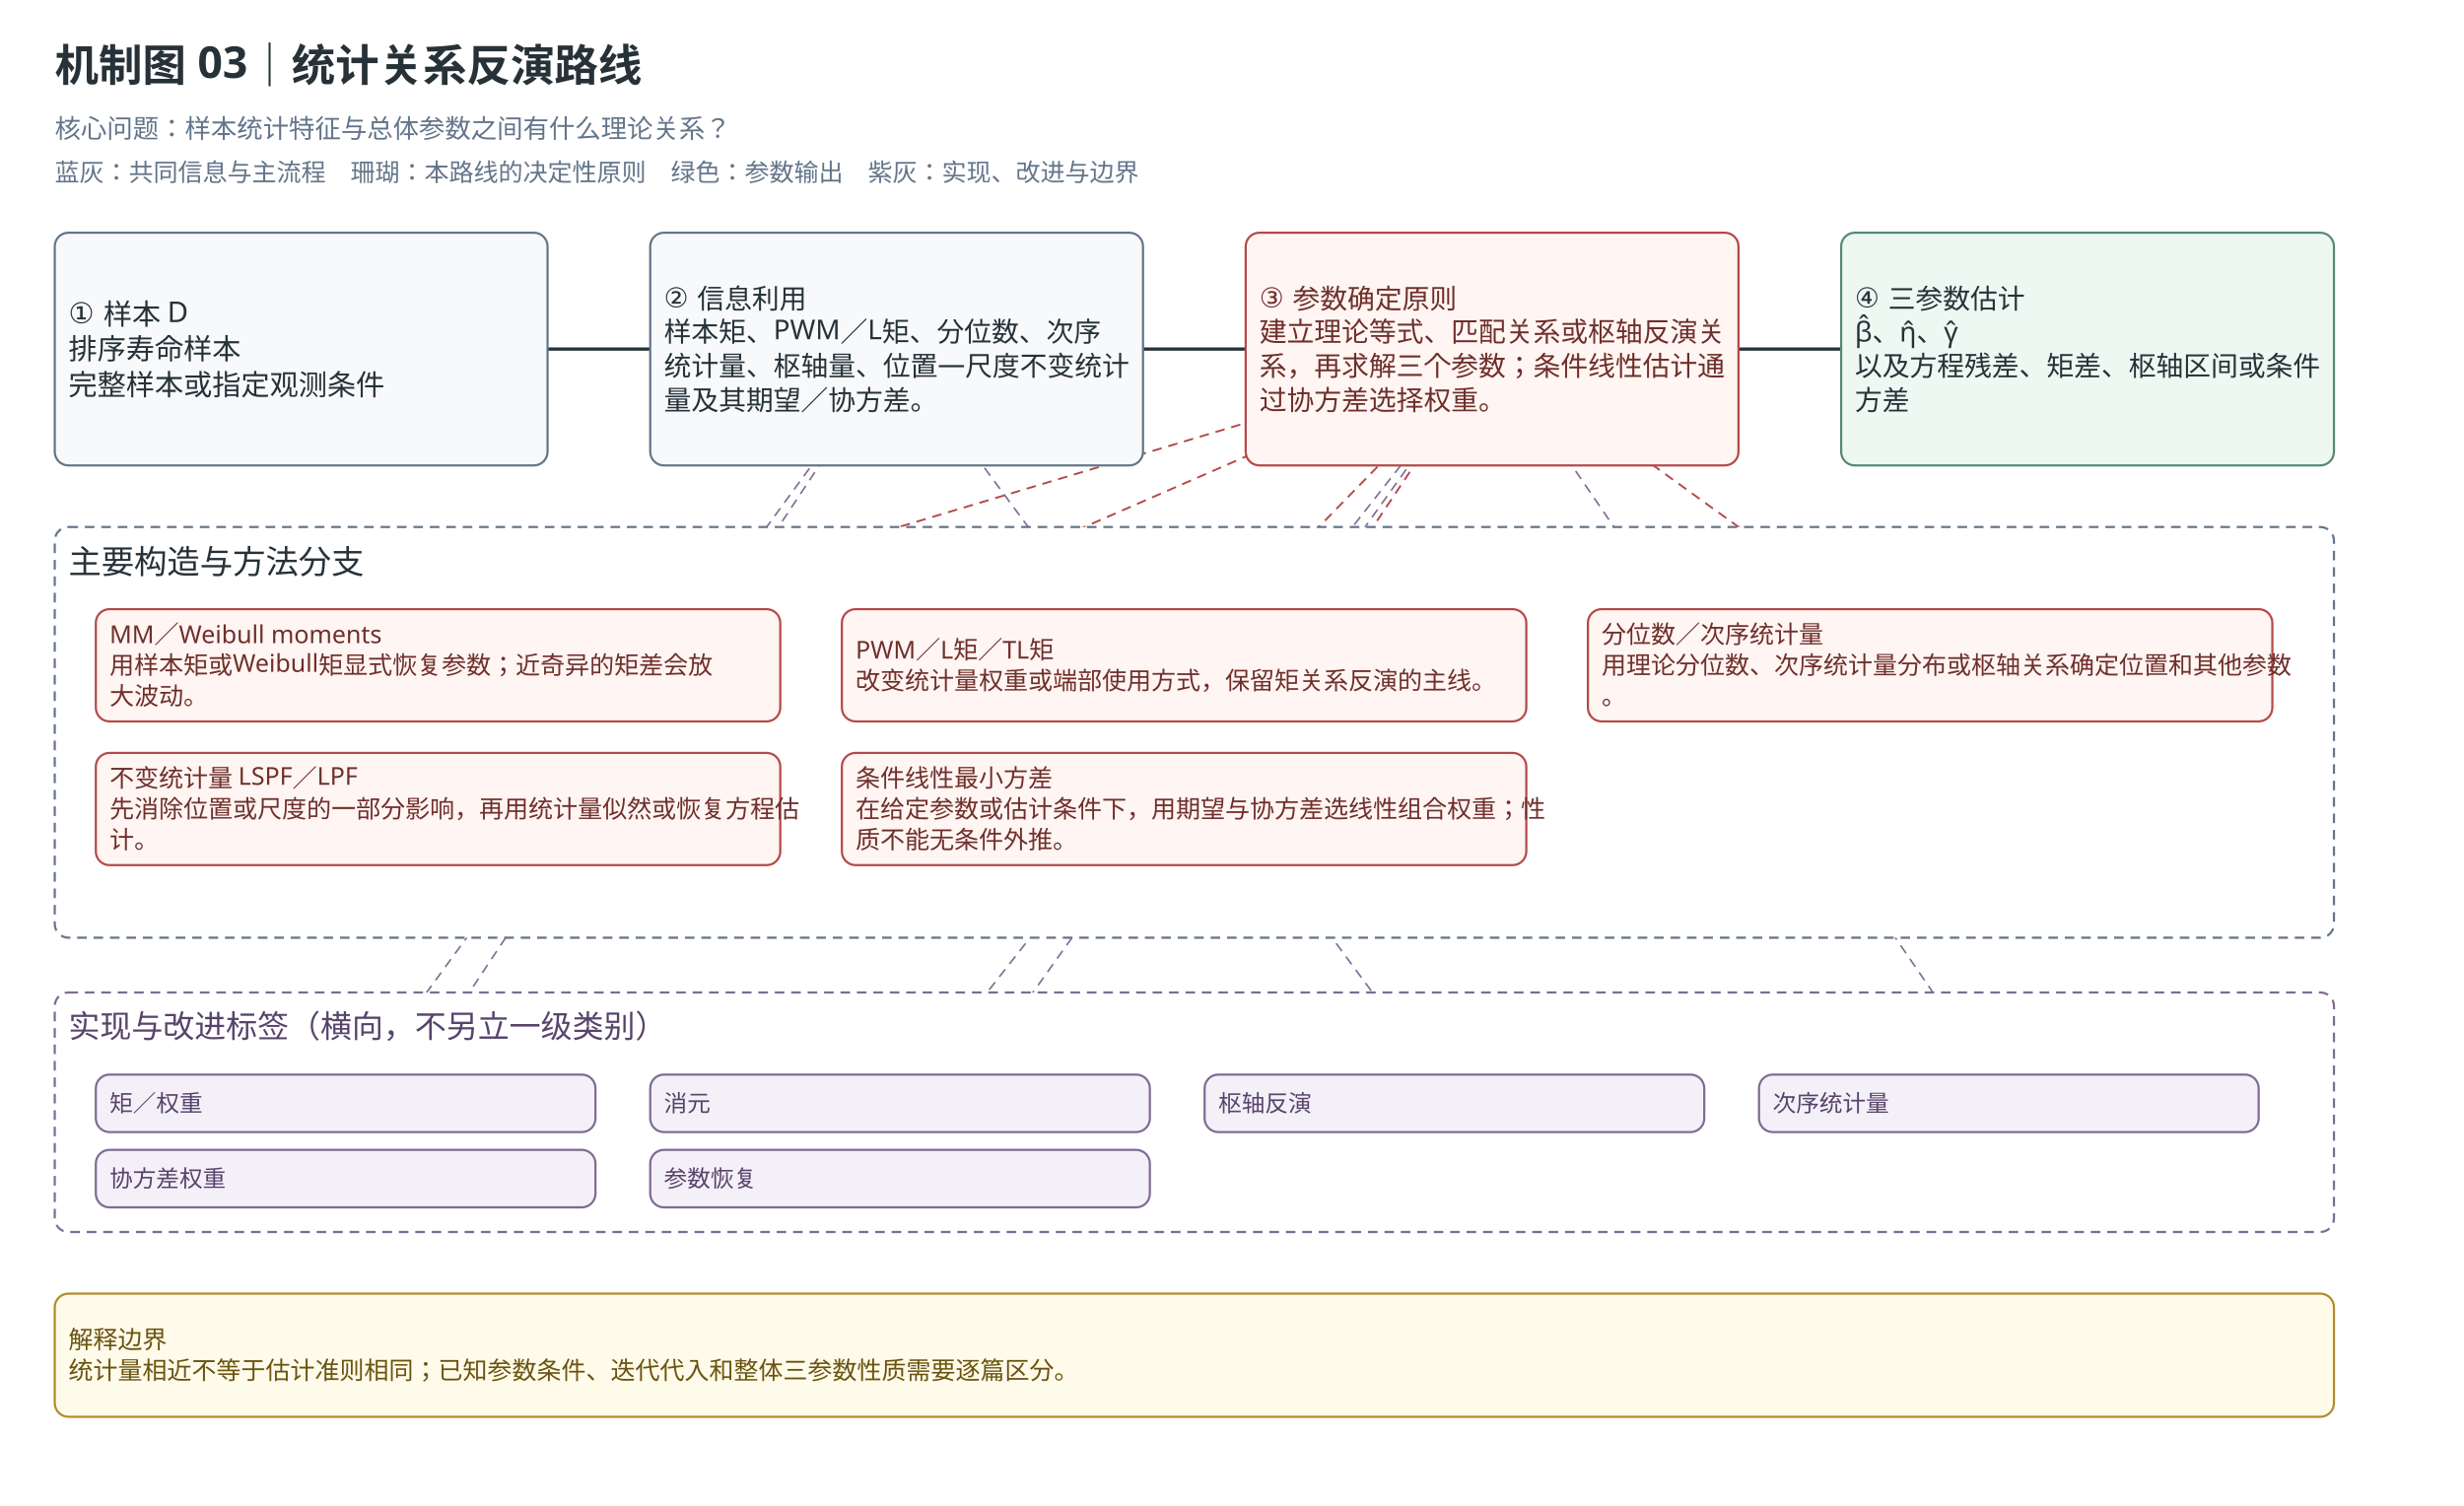
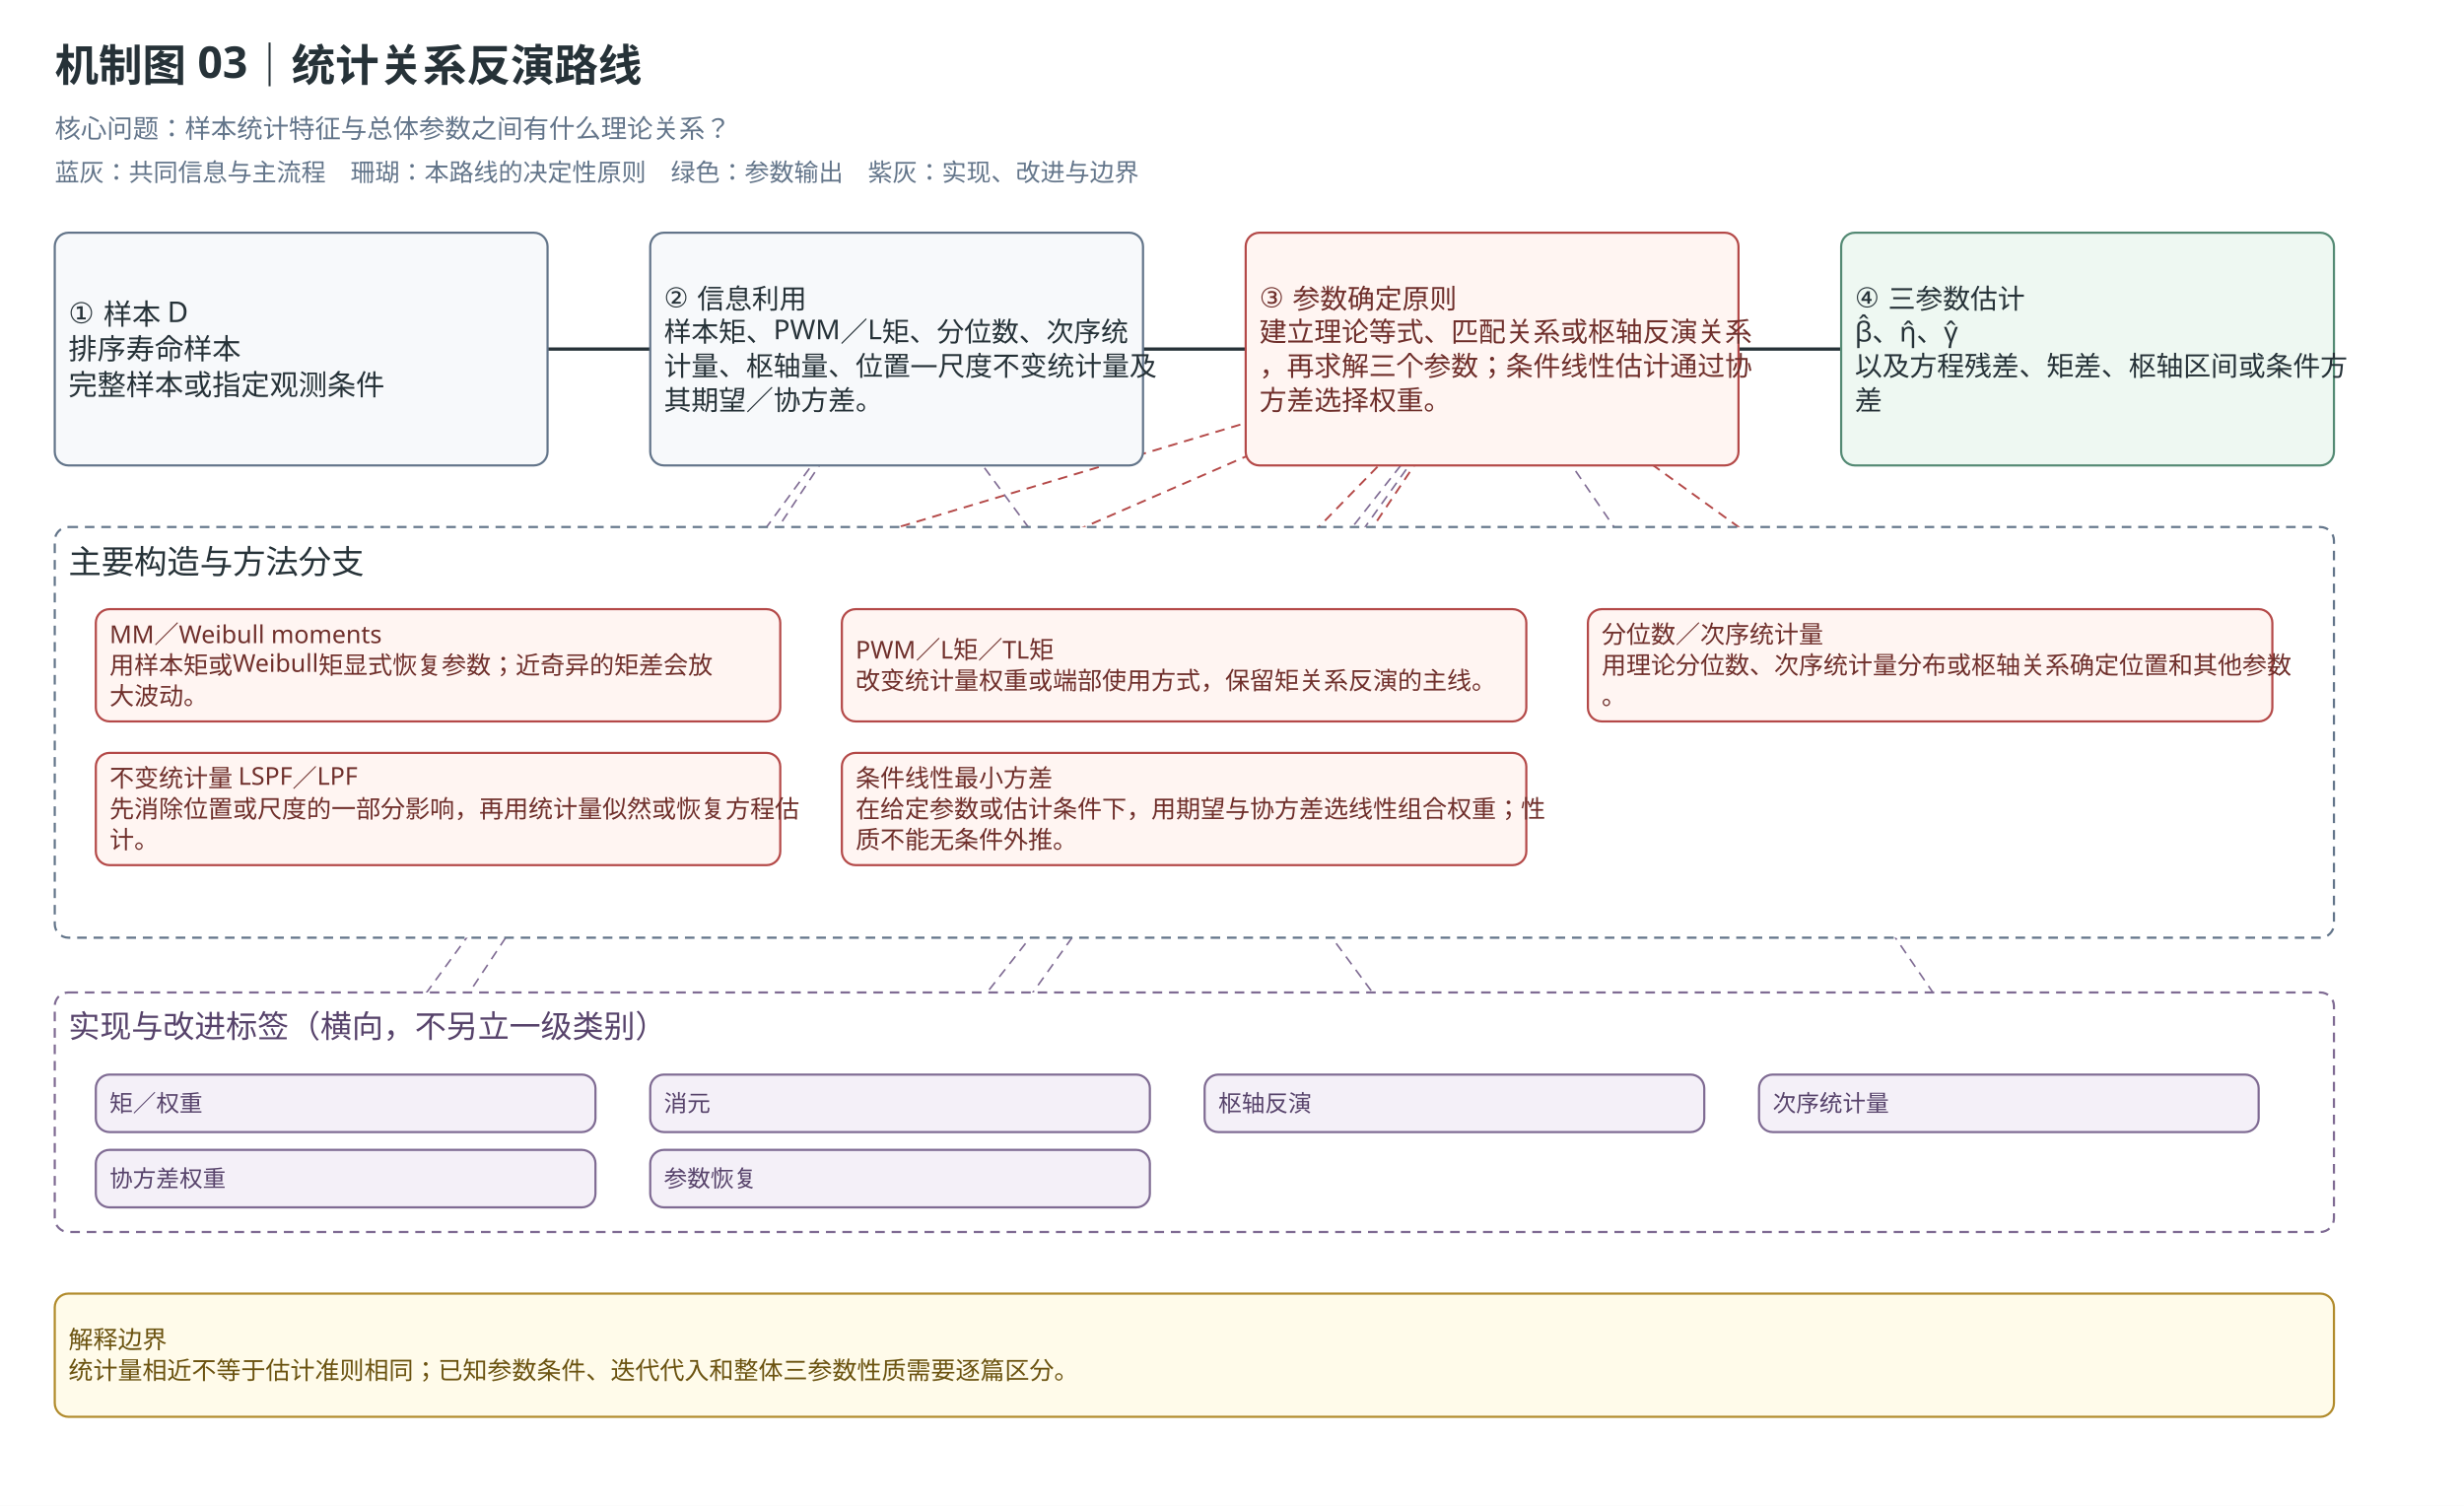
<svg xmlns="http://www.w3.org/2000/svg" width="1800" height="1100" viewBox="0 0 1800 1100" role="img" aria-label="03-统计关系反演路线-机制图">
  <rect width="100%" height="100%" fill="#ffffff" />
  <defs>
    <marker id="arrow-open" markerWidth="10" markerHeight="10" refX="9" refY="5" orient="auto">
-       <path d="M1 1 L9 5 L1 9" fill="none" stroke="context-stroke" stroke-width="1.4" />
+       <path d="M1 1 L9 5 L1 9" fill="none" stroke="context-stroke" stroke-width="1.3" />
    </marker>
    <marker id="arrow-block" markerWidth="10" markerHeight="10" refX="9" refY="5" orient="auto">
-       <path d="M1 1 L9 5 L1 9 Z" fill="context-stroke" stroke="context-stroke" stroke-width="1" />
+       <path d="M1 1 L9 5 L1 9 Z" fill="context-stroke" stroke="context-stroke" />
    </marker>
  </defs>
  <line x1="220.0" y1="255.0" x2="655.0" y2="255.0" stroke="#263238" stroke-width="2.4" marker-end="url(#arrow-block)" />
  <line x1="655.0" y1="255.0" x2="1090.0" y2="255.0" stroke="#263238" stroke-width="2.4" marker-end="url(#arrow-block)" />
  <line x1="1090.0" y1="255.0" x2="1525.0" y2="255.0" stroke="#263238" stroke-width="2.4" marker-end="url(#arrow-block)" />
  <line x1="1090.0" y1="255.0" x2="320.0" y2="486.0" stroke="#B44948" stroke-width="1.4" stroke-dasharray="7 5" marker-end="url(#arrow-open)" />
  <line x1="1090.0" y1="255.0" x2="865.0" y2="486.0" stroke="#B44948" stroke-width="1.4" stroke-dasharray="7 5" marker-end="url(#arrow-open)" />
  <line x1="1090.0" y1="255.0" x2="1410.0" y2="486.0" stroke="#B44948" stroke-width="1.4" stroke-dasharray="7 5" marker-end="url(#arrow-open)" />
  <line x1="1090.0" y1="255.0" x2="320.0" y2="591.0" stroke="#B44948" stroke-width="1.4" stroke-dasharray="7 5" marker-end="url(#arrow-open)" />
  <line x1="1090.0" y1="255.0" x2="865.0" y2="591.0" stroke="#B44948" stroke-width="1.4" stroke-dasharray="7 5" marker-end="url(#arrow-open)" />
  <line x1="655.0" y1="255.0" x2="252.5" y2="806.0" stroke="#7F6B93" stroke-width="1.2" stroke-dasharray="7 5" marker-end="url(#arrow-open)" />
  <line x1="1090.0" y1="255.0" x2="657.5" y2="806.0" stroke="#7F6B93" stroke-width="1.2" stroke-dasharray="7 5" marker-end="url(#arrow-open)" />
  <line x1="655.0" y1="255.0" x2="1062.5" y2="806.0" stroke="#7F6B93" stroke-width="1.2" stroke-dasharray="7 5" marker-end="url(#arrow-open)" />
  <line x1="1090.0" y1="255.0" x2="1467.5" y2="806.0" stroke="#7F6B93" stroke-width="1.2" stroke-dasharray="7 5" marker-end="url(#arrow-open)" />
  <line x1="655.0" y1="255.0" x2="252.5" y2="861.0" stroke="#7F6B93" stroke-width="1.2" stroke-dasharray="7 5" marker-end="url(#arrow-open)" />
  <line x1="1090.0" y1="255.0" x2="657.5" y2="861.0" stroke="#7F6B93" stroke-width="1.2" stroke-dasharray="7 5" marker-end="url(#arrow-open)" />
  <rect x="40.0" y="385.0" width="1665.0" height="300.0" rx="10" fill="#FFFFFF" stroke="#63758A" stroke-width="1.6" stroke-dasharray="7 5" />
  <text x="50.0" y="419.0" font-family="Microsoft YaHei,Segoe UI,sans-serif" font-size="24.0" fill="#263238" text-anchor="start">主要构造与方法分支</text>
  <rect x="40.0" y="725.0" width="1665.0" height="175.0" rx="10" fill="#FFFFFF" stroke="#7F6B93" stroke-width="1.6" stroke-dasharray="7 5" />
  <text x="50.0" y="758.0" font-family="Microsoft YaHei,Segoe UI,sans-serif" font-size="23.0" fill="#57436B" text-anchor="start">实现与改进标签（横向，不另立一级类别）</text>
  <rect x="40.0" y="945.0" width="1665.0" height="90.0" rx="10" fill="#FFFBEA" stroke="#B18B2C" stroke-width="1.6" />
  <text x="50.0" y="985.0" font-family="Microsoft YaHei,Segoe UI,sans-serif" font-size="18.0" fill="#6B5310" text-anchor="start">解释边界</text>
  <text x="50.0" y="1007.5" font-family="Microsoft YaHei,Segoe UI,sans-serif" font-size="18.0" fill="#6B5310" text-anchor="start">统计量相近不等于估计准则相同；已知参数条件、迭代代入和整体三参数性质需要逐篇区分。</text>
  <rect x="40.0" y="24.0" width="1720.0" height="48.0" rx="0" fill="none" stroke="none" stroke-width="0" />
  <text x="40.0" y="59.2" font-family="Microsoft YaHei,Segoe UI,sans-serif" font-size="32.0" fill="#263238" text-anchor="start" font-weight="700">机制图 03｜统计关系反演路线</text>
  <rect x="40.0" y="170.0" width="360.0" height="170.0" rx="10" fill="#F7F9FB" stroke="#63758A" stroke-width="1.6" />
  <text x="50.0" y="236.1" font-family="Microsoft YaHei,Segoe UI,sans-serif" font-size="21.0" fill="#263238" text-anchor="start">① 样本 D</text>
  <text x="50.0" y="262.4" font-family="Microsoft YaHei,Segoe UI,sans-serif" font-size="21.0" fill="#263238" text-anchor="start">排序寿命样本</text>
  <text x="50.0" y="288.6" font-family="Microsoft YaHei,Segoe UI,sans-serif" font-size="21.0" fill="#263238" text-anchor="start">完整样本或指定观测条件</text>
  <rect x="475.0" y="170.0" width="360.0" height="170.0" rx="10" fill="#F7F9FB" stroke="#63758A" stroke-width="1.6" />
  <text x="485.0" y="224.5" font-family="Microsoft YaHei,Segoe UI,sans-serif" font-size="20.0" fill="#263238" text-anchor="start">② 信息利用</text>
-   <text x="485.0" y="249.5" font-family="Microsoft YaHei,Segoe UI,sans-serif" font-size="20.0" fill="#263238" text-anchor="start">样本矩、PWM／L矩、分位数、次序</text>
-   <text x="485.0" y="274.5" font-family="Microsoft YaHei,Segoe UI,sans-serif" font-size="20.0" fill="#263238" text-anchor="start">统计量、枢轴量、位置—尺度不变统计</text>
-   <text x="485.0" y="299.5" font-family="Microsoft YaHei,Segoe UI,sans-serif" font-size="20.0" fill="#263238" text-anchor="start">量及其期望／协方差。</text>
+   <text x="485.0" y="249.5" font-family="Microsoft YaHei,Segoe UI,sans-serif" font-size="20.0" fill="#263238" text-anchor="start">样本矩、PWM／L矩、分位数、次序统</text>
+   <text x="485.0" y="274.5" font-family="Microsoft YaHei,Segoe UI,sans-serif" font-size="20.0" fill="#263238" text-anchor="start">计量、枢轴量、位置—尺度不变统计量及</text>
+   <text x="485.0" y="299.5" font-family="Microsoft YaHei,Segoe UI,sans-serif" font-size="20.0" fill="#263238" text-anchor="start">其期望／协方差。</text>
  <rect x="910.0" y="170.0" width="360.0" height="170.0" rx="10" fill="#FFF5F2" stroke="#B44948" stroke-width="1.6" />
  <text x="920.0" y="224.5" font-family="Microsoft YaHei,Segoe UI,sans-serif" font-size="20.0" fill="#6F2F2B" text-anchor="start">③ 参数确定原则</text>
-   <text x="920.0" y="249.5" font-family="Microsoft YaHei,Segoe UI,sans-serif" font-size="20.0" fill="#6F2F2B" text-anchor="start">建立理论等式、匹配关系或枢轴反演关</text>
-   <text x="920.0" y="274.5" font-family="Microsoft YaHei,Segoe UI,sans-serif" font-size="20.0" fill="#6F2F2B" text-anchor="start">系，再求解三个参数；条件线性估计通</text>
-   <text x="920.0" y="299.5" font-family="Microsoft YaHei,Segoe UI,sans-serif" font-size="20.0" fill="#6F2F2B" text-anchor="start">过协方差选择权重。</text>
+   <text x="920.0" y="249.5" font-family="Microsoft YaHei,Segoe UI,sans-serif" font-size="20.0" fill="#6F2F2B" text-anchor="start">建立理论等式、匹配关系或枢轴反演关系</text>
+   <text x="920.0" y="274.5" font-family="Microsoft YaHei,Segoe UI,sans-serif" font-size="20.0" fill="#6F2F2B" text-anchor="start">，再求解三个参数；条件线性估计通过协</text>
+   <text x="920.0" y="299.5" font-family="Microsoft YaHei,Segoe UI,sans-serif" font-size="20.0" fill="#6F2F2B" text-anchor="start">方差选择权重。</text>
  <rect x="1345.0" y="170.0" width="360.0" height="170.0" rx="10" fill="#EEF8F2" stroke="#548A74" stroke-width="1.6" />
  <text x="1355.0" y="224.5" font-family="Microsoft YaHei,Segoe UI,sans-serif" font-size="20.0" fill="#263238" text-anchor="start">④ 三参数估计</text>
  <text x="1355.0" y="249.5" font-family="Microsoft YaHei,Segoe UI,sans-serif" font-size="20.0" fill="#263238" text-anchor="start">β̂、η̂、γ̂</text>
-   <text x="1355.0" y="274.5" font-family="Microsoft YaHei,Segoe UI,sans-serif" font-size="20.0" fill="#263238" text-anchor="start">以及方程残差、矩差、枢轴区间或条件</text>
-   <text x="1355.0" y="299.5" font-family="Microsoft YaHei,Segoe UI,sans-serif" font-size="20.0" fill="#263238" text-anchor="start">方差</text>
+   <text x="1355.0" y="274.5" font-family="Microsoft YaHei,Segoe UI,sans-serif" font-size="20.0" fill="#263238" text-anchor="start">以及方程残差、矩差、枢轴区间或条件方</text>
+   <text x="1355.0" y="299.5" font-family="Microsoft YaHei,Segoe UI,sans-serif" font-size="20.0" fill="#263238" text-anchor="start">差</text>
  <rect x="40.0" y="78.0" width="1720.0" height="32.0" rx="0" fill="none" stroke="none" stroke-width="0" />
  <text x="40.0" y="100.7" font-family="Microsoft YaHei,Segoe UI,sans-serif" font-size="19.0" fill="#63758A" text-anchor="start">核心问题：样本统计特征与总体参数之间有什么理论关系？</text>
  <rect x="40.0" y="112.0" width="1720.0" height="28.0" rx="0" fill="none" stroke="none" stroke-width="0" />
  <text x="40.0" y="132.3" font-family="Microsoft YaHei,Segoe UI,sans-serif" font-size="18.0" fill="#63758A" text-anchor="start">蓝灰：共同信息与主流程　珊瑚：本路线的决定性原则　绿色：参数输出　紫灰：实现、改进与边界</text>
  <rect x="70.0" y="445.0" width="500.0" height="82.0" rx="10" fill="#FFF5F2" stroke="#B44948" stroke-width="1.6" />
  <text x="80.0" y="469.8" font-family="Microsoft YaHei,Segoe UI,sans-serif" font-size="18.0" fill="#6F2F2B" text-anchor="start">MM／Weibull moments</text>
  <text x="80.0" y="492.3" font-family="Microsoft YaHei,Segoe UI,sans-serif" font-size="18.0" fill="#6F2F2B" text-anchor="start">用样本矩或Weibull矩显式恢复参数；近奇异的矩差会放</text>
  <text x="80.0" y="514.8" font-family="Microsoft YaHei,Segoe UI,sans-serif" font-size="18.0" fill="#6F2F2B" text-anchor="start">大波动。</text>
  <rect x="615.0" y="445.0" width="500.0" height="82.0" rx="10" fill="#FFF5F2" stroke="#B44948" stroke-width="1.6" />
  <text x="625.0" y="481.1" font-family="Microsoft YaHei,Segoe UI,sans-serif" font-size="18.0" fill="#6F2F2B" text-anchor="start">PWM／L矩／TL矩</text>
  <text x="625.0" y="503.6" font-family="Microsoft YaHei,Segoe UI,sans-serif" font-size="18.0" fill="#6F2F2B" text-anchor="start">改变统计量权重或端部使用方式，保留矩关系反演的主线。</text>
  <rect x="1160.0" y="445.0" width="500.0" height="82.0" rx="10" fill="#FFF5F2" stroke="#B44948" stroke-width="1.6" />
  <text x="1170.0" y="469.8" font-family="Microsoft YaHei,Segoe UI,sans-serif" font-size="18.0" fill="#6F2F2B" text-anchor="start">分位数／次序统计量</text>
  <text x="1170.0" y="492.3" font-family="Microsoft YaHei,Segoe UI,sans-serif" font-size="18.0" fill="#6F2F2B" text-anchor="start">用理论分位数、次序统计量分布或枢轴关系确定位置和其他参数</text>
  <text x="1170.0" y="514.8" font-family="Microsoft YaHei,Segoe UI,sans-serif" font-size="18.0" fill="#6F2F2B" text-anchor="start">。</text>
  <rect x="70.0" y="550.0" width="500.0" height="82.0" rx="10" fill="#FFF5F2" stroke="#B44948" stroke-width="1.6" />
  <text x="80.0" y="574.8" font-family="Microsoft YaHei,Segoe UI,sans-serif" font-size="18.0" fill="#6F2F2B" text-anchor="start">不变统计量 LSPF／LPF</text>
  <text x="80.0" y="597.3" font-family="Microsoft YaHei,Segoe UI,sans-serif" font-size="18.0" fill="#6F2F2B" text-anchor="start">先消除位置或尺度的一部分影响，再用统计量似然或恢复方程估</text>
  <text x="80.0" y="619.8" font-family="Microsoft YaHei,Segoe UI,sans-serif" font-size="18.0" fill="#6F2F2B" text-anchor="start">计。</text>
  <rect x="615.0" y="550.0" width="500.0" height="82.0" rx="10" fill="#FFF5F2" stroke="#B44948" stroke-width="1.6" />
  <text x="625.0" y="574.8" font-family="Microsoft YaHei,Segoe UI,sans-serif" font-size="18.0" fill="#6F2F2B" text-anchor="start">条件线性最小方差</text>
  <text x="625.0" y="597.3" font-family="Microsoft YaHei,Segoe UI,sans-serif" font-size="18.0" fill="#6F2F2B" text-anchor="start">在给定参数或估计条件下，用期望与协方差选线性组合权重；性</text>
  <text x="625.0" y="619.8" font-family="Microsoft YaHei,Segoe UI,sans-serif" font-size="18.0" fill="#6F2F2B" text-anchor="start">质不能无条件外推。</text>
  <rect x="70.0" y="785.0" width="365.0" height="42.0" rx="10" fill="#F4F0F8" stroke="#7F6B93" stroke-width="1.6" />
  <text x="80.0" y="812.0" font-family="Microsoft YaHei,Segoe UI,sans-serif" font-size="17.0" fill="#57436B" text-anchor="start">矩／权重</text>
  <rect x="475.0" y="785.0" width="365.0" height="42.0" rx="10" fill="#F4F0F8" stroke="#7F6B93" stroke-width="1.6" />
  <text x="485.0" y="812.0" font-family="Microsoft YaHei,Segoe UI,sans-serif" font-size="17.0" fill="#57436B" text-anchor="start">消元</text>
  <rect x="880.0" y="785.0" width="365.0" height="42.0" rx="10" fill="#F4F0F8" stroke="#7F6B93" stroke-width="1.6" />
  <text x="890.0" y="812.0" font-family="Microsoft YaHei,Segoe UI,sans-serif" font-size="17.0" fill="#57436B" text-anchor="start">枢轴反演</text>
  <rect x="1285.0" y="785.0" width="365.0" height="42.0" rx="10" fill="#F4F0F8" stroke="#7F6B93" stroke-width="1.6" />
  <text x="1295.0" y="812.0" font-family="Microsoft YaHei,Segoe UI,sans-serif" font-size="17.0" fill="#57436B" text-anchor="start">次序统计量</text>
  <rect x="70.0" y="840.0" width="365.0" height="42.0" rx="10" fill="#F4F0F8" stroke="#7F6B93" stroke-width="1.6" />
  <text x="80.0" y="867.0" font-family="Microsoft YaHei,Segoe UI,sans-serif" font-size="17.0" fill="#57436B" text-anchor="start">协方差权重</text>
  <rect x="475.0" y="840.0" width="365.0" height="42.0" rx="10" fill="#F4F0F8" stroke="#7F6B93" stroke-width="1.6" />
  <text x="485.0" y="867.0" font-family="Microsoft YaHei,Segoe UI,sans-serif" font-size="17.0" fill="#57436B" text-anchor="start">参数恢复</text>
</svg>
